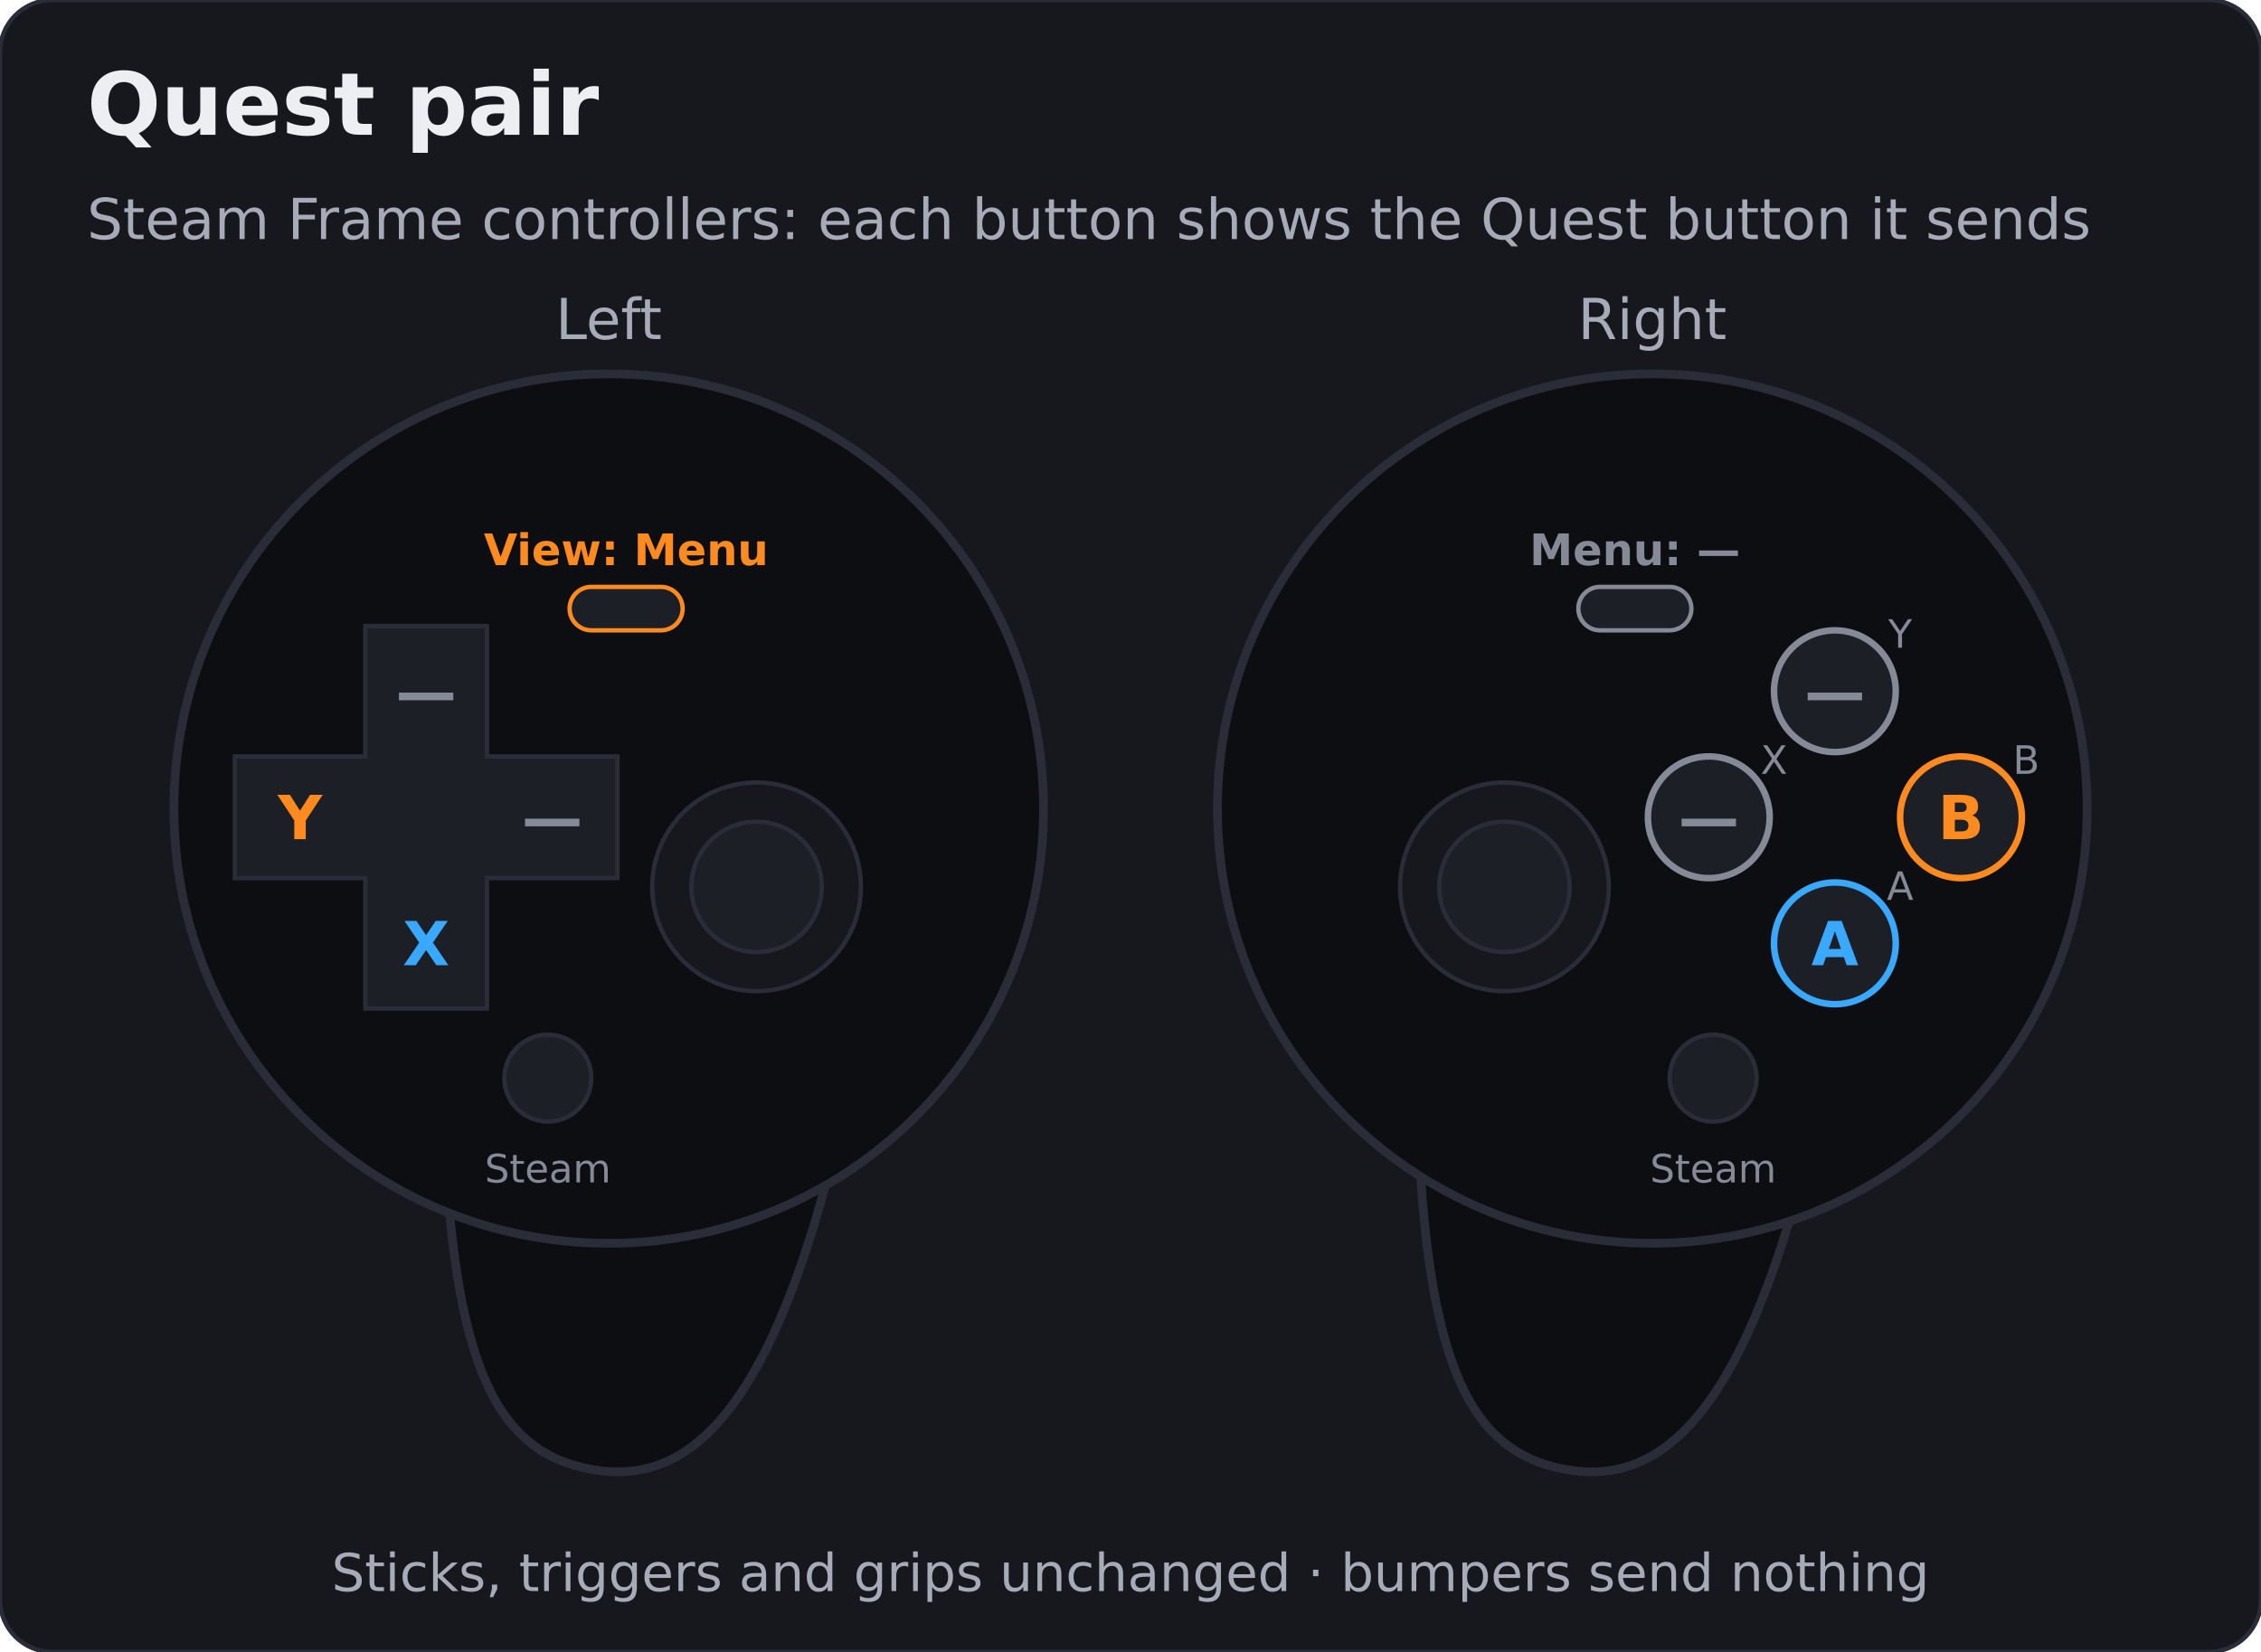
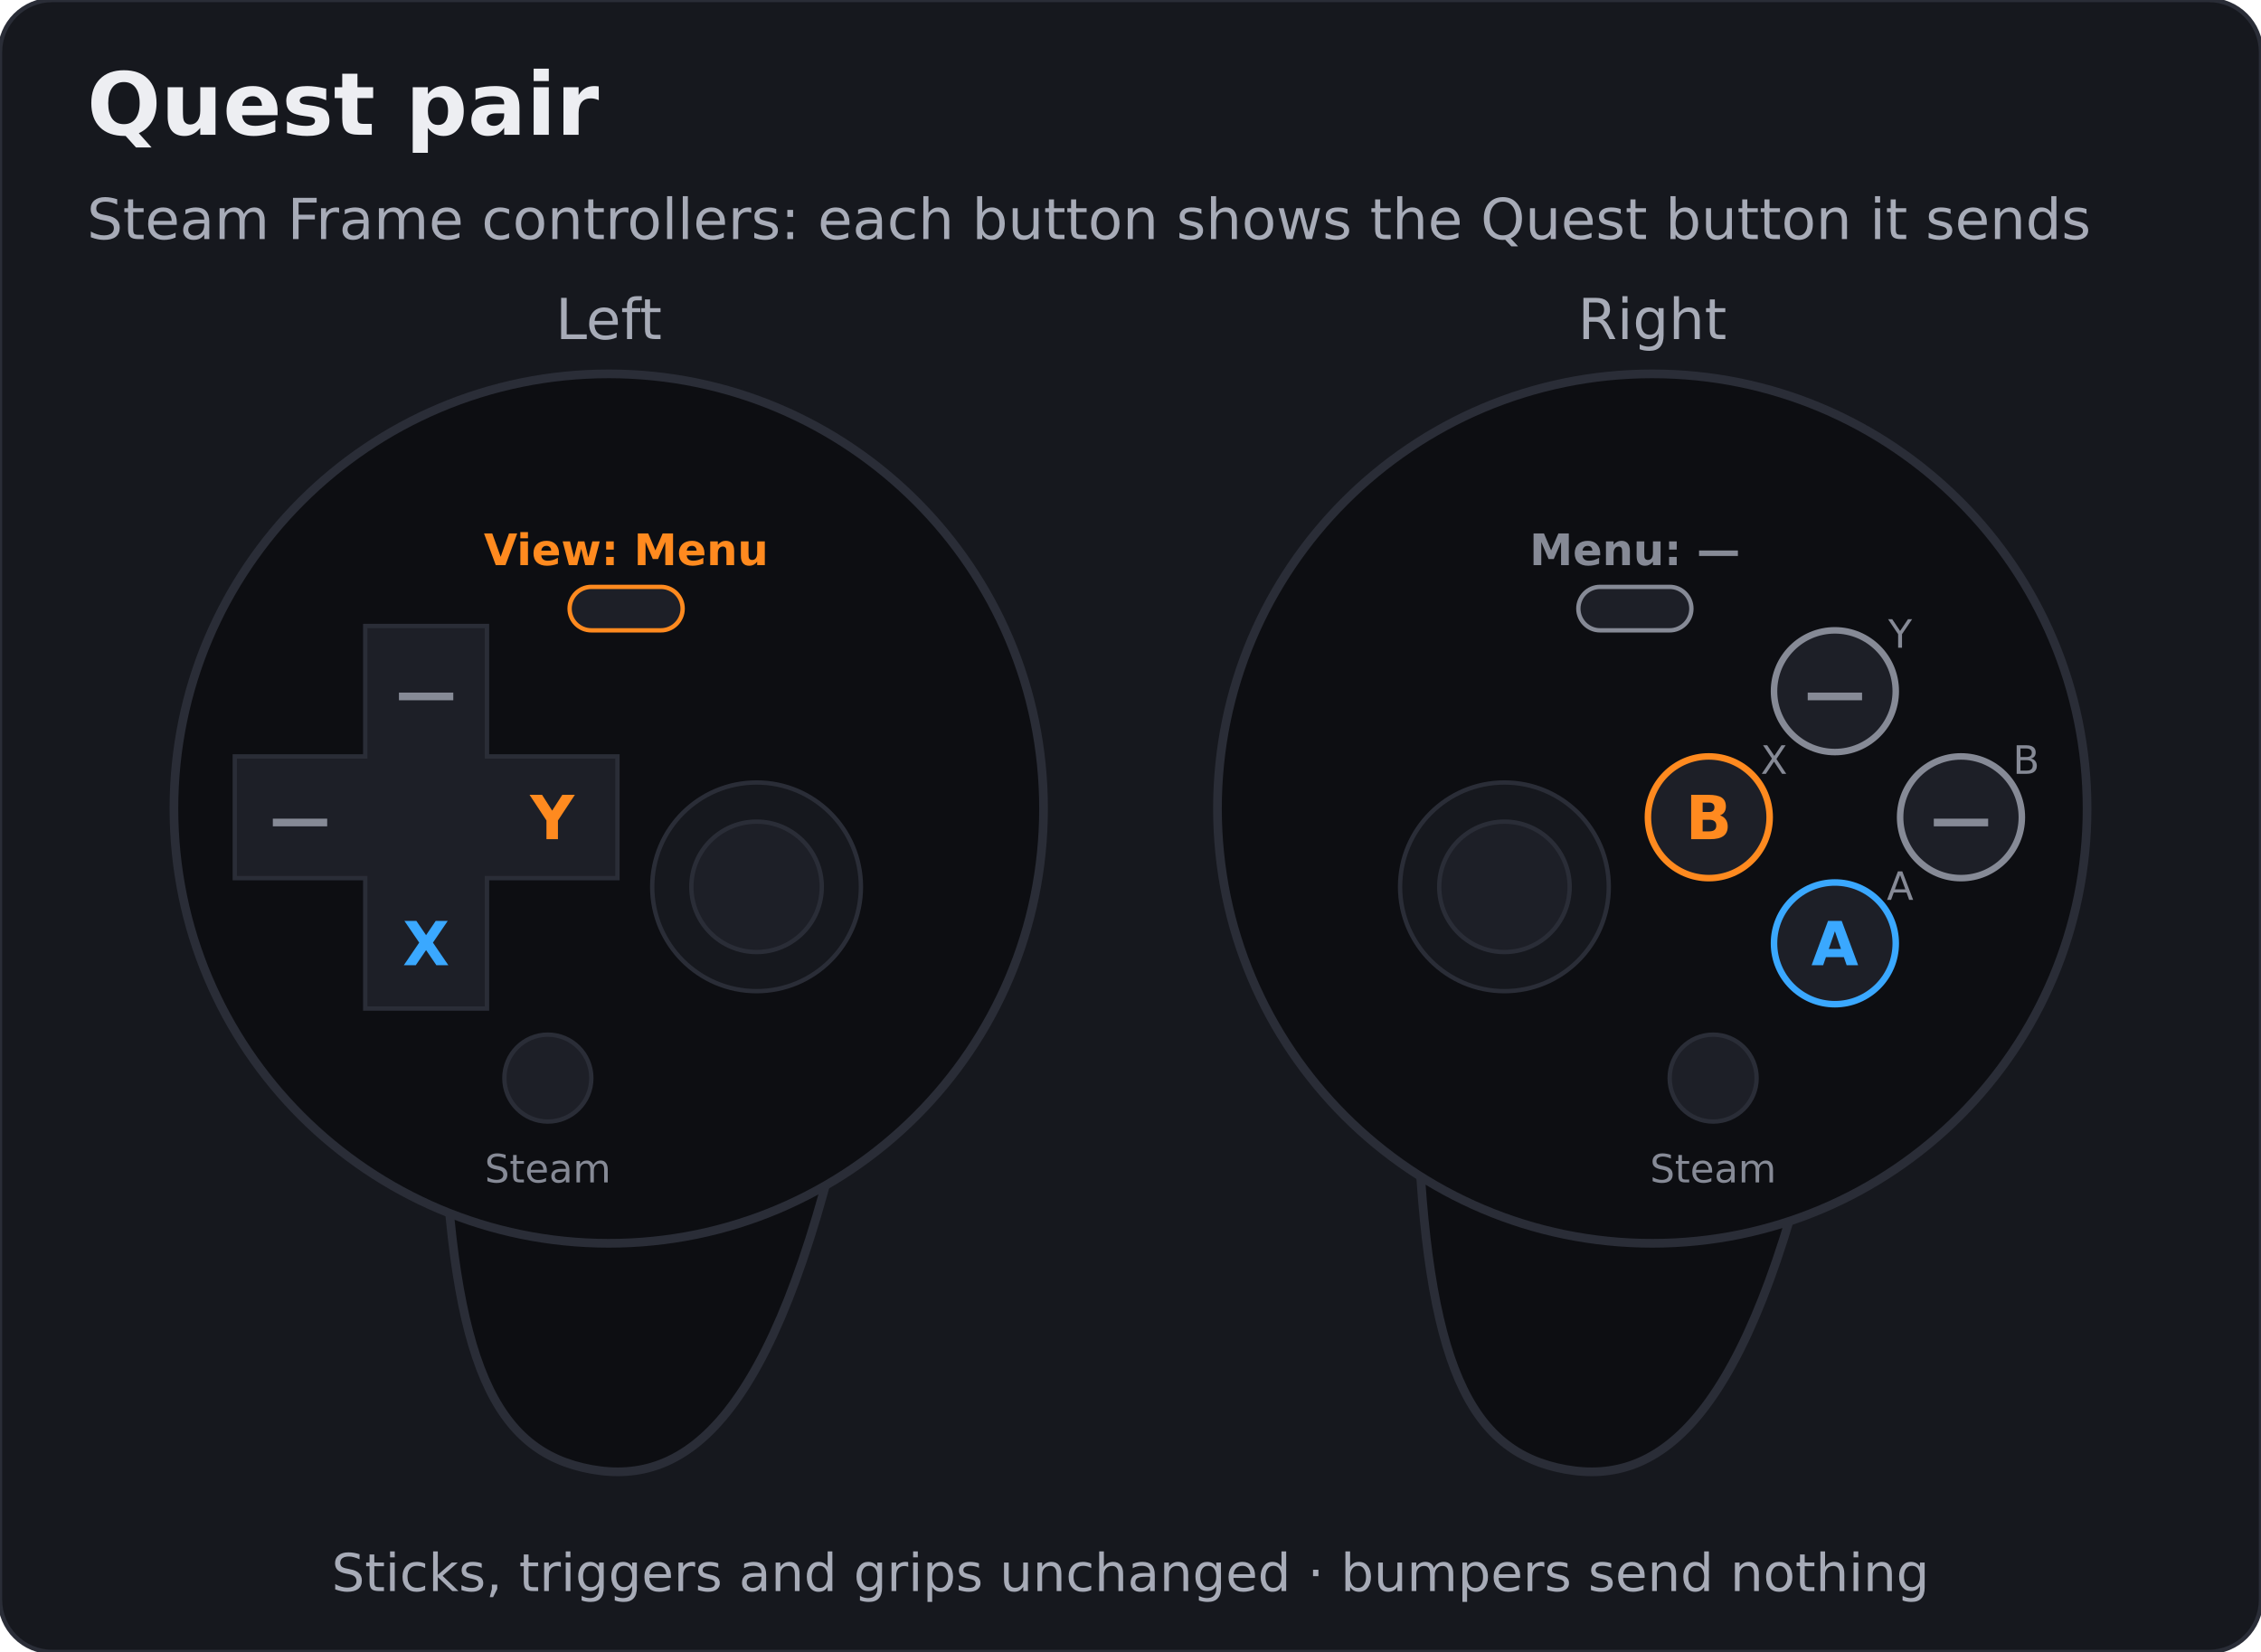
<svg xmlns="http://www.w3.org/2000/svg" width="520" height="380" viewBox="0 0 520 380" role="img" aria-labelledby="title desc">
  <rect width="520" height="380" rx="16" fill="#0D0E12" />
  <g font-family="DejaVu Sans,Arial,sans-serif">
    <g transform="translate(0 0)">
      <rect x="0" y="0" width="520" height="380" rx="12" fill="#16181E" stroke="#2A2D37" />
      <text x="20" y="31" fill="#EDEEF2" font-size="20" font-weight="600" text-anchor="start">Quest pair</text>
      <text x="20" y="55" fill="#A7ABB7" font-size="13" font-weight="400" text-anchor="start">Steam Frame controllers: each button shows the Quest button it sends</text>
      <text x="140" y="78" fill="#A7ABB7" font-size="13" font-weight="400" text-anchor="middle">Left</text>
      <path d="M102,256 C104,314 114,334 136,338 C158,342 178,326 194,256 Z" fill="#0D0E12" stroke="#2A2D37" stroke-width="2" />
      <circle cx="140" cy="186" r="100" fill="#0D0E12" stroke="#2A2D37" stroke-width="2" />
      <circle cx="174" cy="204" r="24" fill="#16181E" stroke="#2A2D37" />
      <circle cx="174" cy="204" r="15" fill="#1D1F27" stroke="#2A2D37" />
      <circle cx="126" cy="248" r="10" fill="#1D1F27" stroke="#2A2D37" />
      <text x="126" y="272" fill="#868A96" font-size="9" font-weight="400" text-anchor="middle">Steam</text>
      <rect x="131" y="135" width="26" height="10" rx="5" fill="#1D1F27" stroke="#FF8A1F" />
      <text x="144" y="130" fill="#FF8A1F" font-size="10" font-weight="600" text-anchor="middle">View: Menu</text>
      <path d="M84,144 h28 v30 h30 v28 h-30 v30 h-28 v-30 h-30 v-28 h30 Z" fill="#1D1F27" stroke="#2A2D37" />
      <text x="98" y="164.04" fill="#868A96" font-size="14" font-weight="700" text-anchor="middle">—</text>
-       <text x="69" y="193.04" fill="#FF8A1F" font-size="14" font-weight="700" text-anchor="middle">Y</text>
-       <text x="127" y="193.04" fill="#868A96" font-size="14" font-weight="700" text-anchor="middle">—</text>
+       <text x="69" y="193.04" fill="#868A96" font-size="14" font-weight="700" text-anchor="middle">—</text>
+       <text x="127" y="193.04" fill="#FF8A1F" font-size="14" font-weight="700" text-anchor="middle">Y</text>
      <text x="98" y="222.04" fill="#3AA8FF" font-size="14" font-weight="700" text-anchor="middle">X</text>
      <text x="380" y="78" fill="#A7ABB7" font-size="13" font-weight="400" text-anchor="middle">Right</text>
      <path d="M326,256 C328,314 338,334 360,338 C382,342 402,326 418,256 Z" fill="#0D0E12" stroke="#2A2D37" stroke-width="2" />
      <circle cx="380" cy="186" r="100" fill="#0D0E12" stroke="#2A2D37" stroke-width="2" />
      <circle cx="346" cy="204" r="24" fill="#16181E" stroke="#2A2D37" />
      <circle cx="346" cy="204" r="15" fill="#1D1F27" stroke="#2A2D37" />
      <circle cx="394" cy="248" r="10" fill="#1D1F27" stroke="#2A2D37" />
      <text x="394" y="272" fill="#868A96" font-size="9" font-weight="400" text-anchor="middle">Steam</text>
      <rect x="363" y="135" width="26" height="10" rx="5" fill="#1D1F27" stroke="#868A96" />
      <text x="376" y="130" fill="#868A96" font-size="10" font-weight="600" text-anchor="middle">Menu: —</text>
      <circle cx="422" cy="159" r="14" fill="#1D1F27" stroke="#868A96" stroke-width="1.5" />
      <text x="422" y="164.04" fill="#868A96" font-size="14" font-weight="700" text-anchor="middle">—</text>
      <text x="437" y="149" fill="#868A96" font-size="9" font-weight="400" text-anchor="middle">Y</text>
-       <circle cx="393" cy="188" r="14" fill="#1D1F27" stroke="#868A96" stroke-width="1.5" />
-       <text x="393" y="193.04" fill="#868A96" font-size="14" font-weight="700" text-anchor="middle">—</text>
+       <circle cx="393" cy="188" r="14" fill="#1D1F27" stroke="#FF8A1F" stroke-width="1.5" />
+       <text x="393" y="193.04" fill="#FF8A1F" font-size="14" font-weight="700" text-anchor="middle">B</text>
      <text x="408" y="178" fill="#868A96" font-size="9" font-weight="400" text-anchor="middle">X</text>
-       <circle cx="451" cy="188" r="14" fill="#1D1F27" stroke="#FF8A1F" stroke-width="1.5" />
-       <text x="451" y="193.04" fill="#FF8A1F" font-size="14" font-weight="700" text-anchor="middle">B</text>
+       <circle cx="451" cy="188" r="14" fill="#1D1F27" stroke="#868A96" stroke-width="1.5" />
+       <text x="451" y="193.04" fill="#868A96" font-size="14" font-weight="700" text-anchor="middle">—</text>
      <text x="466" y="178" fill="#868A96" font-size="9" font-weight="400" text-anchor="middle">B</text>
      <circle cx="422" cy="217" r="14" fill="#1D1F27" stroke="#3AA8FF" stroke-width="1.5" />
      <text x="422" y="222.04" fill="#3AA8FF" font-size="14" font-weight="700" text-anchor="middle">A</text>
      <text x="437" y="207" fill="#868A96" font-size="9" font-weight="400" text-anchor="middle">A</text>
      <text x="260.0" y="366" fill="#A7ABB7" font-size="12" font-weight="400" text-anchor="middle">Sticks, triggers and grips unchanged · bumpers send nothing</text>
    </g>
  </g>
</svg>
